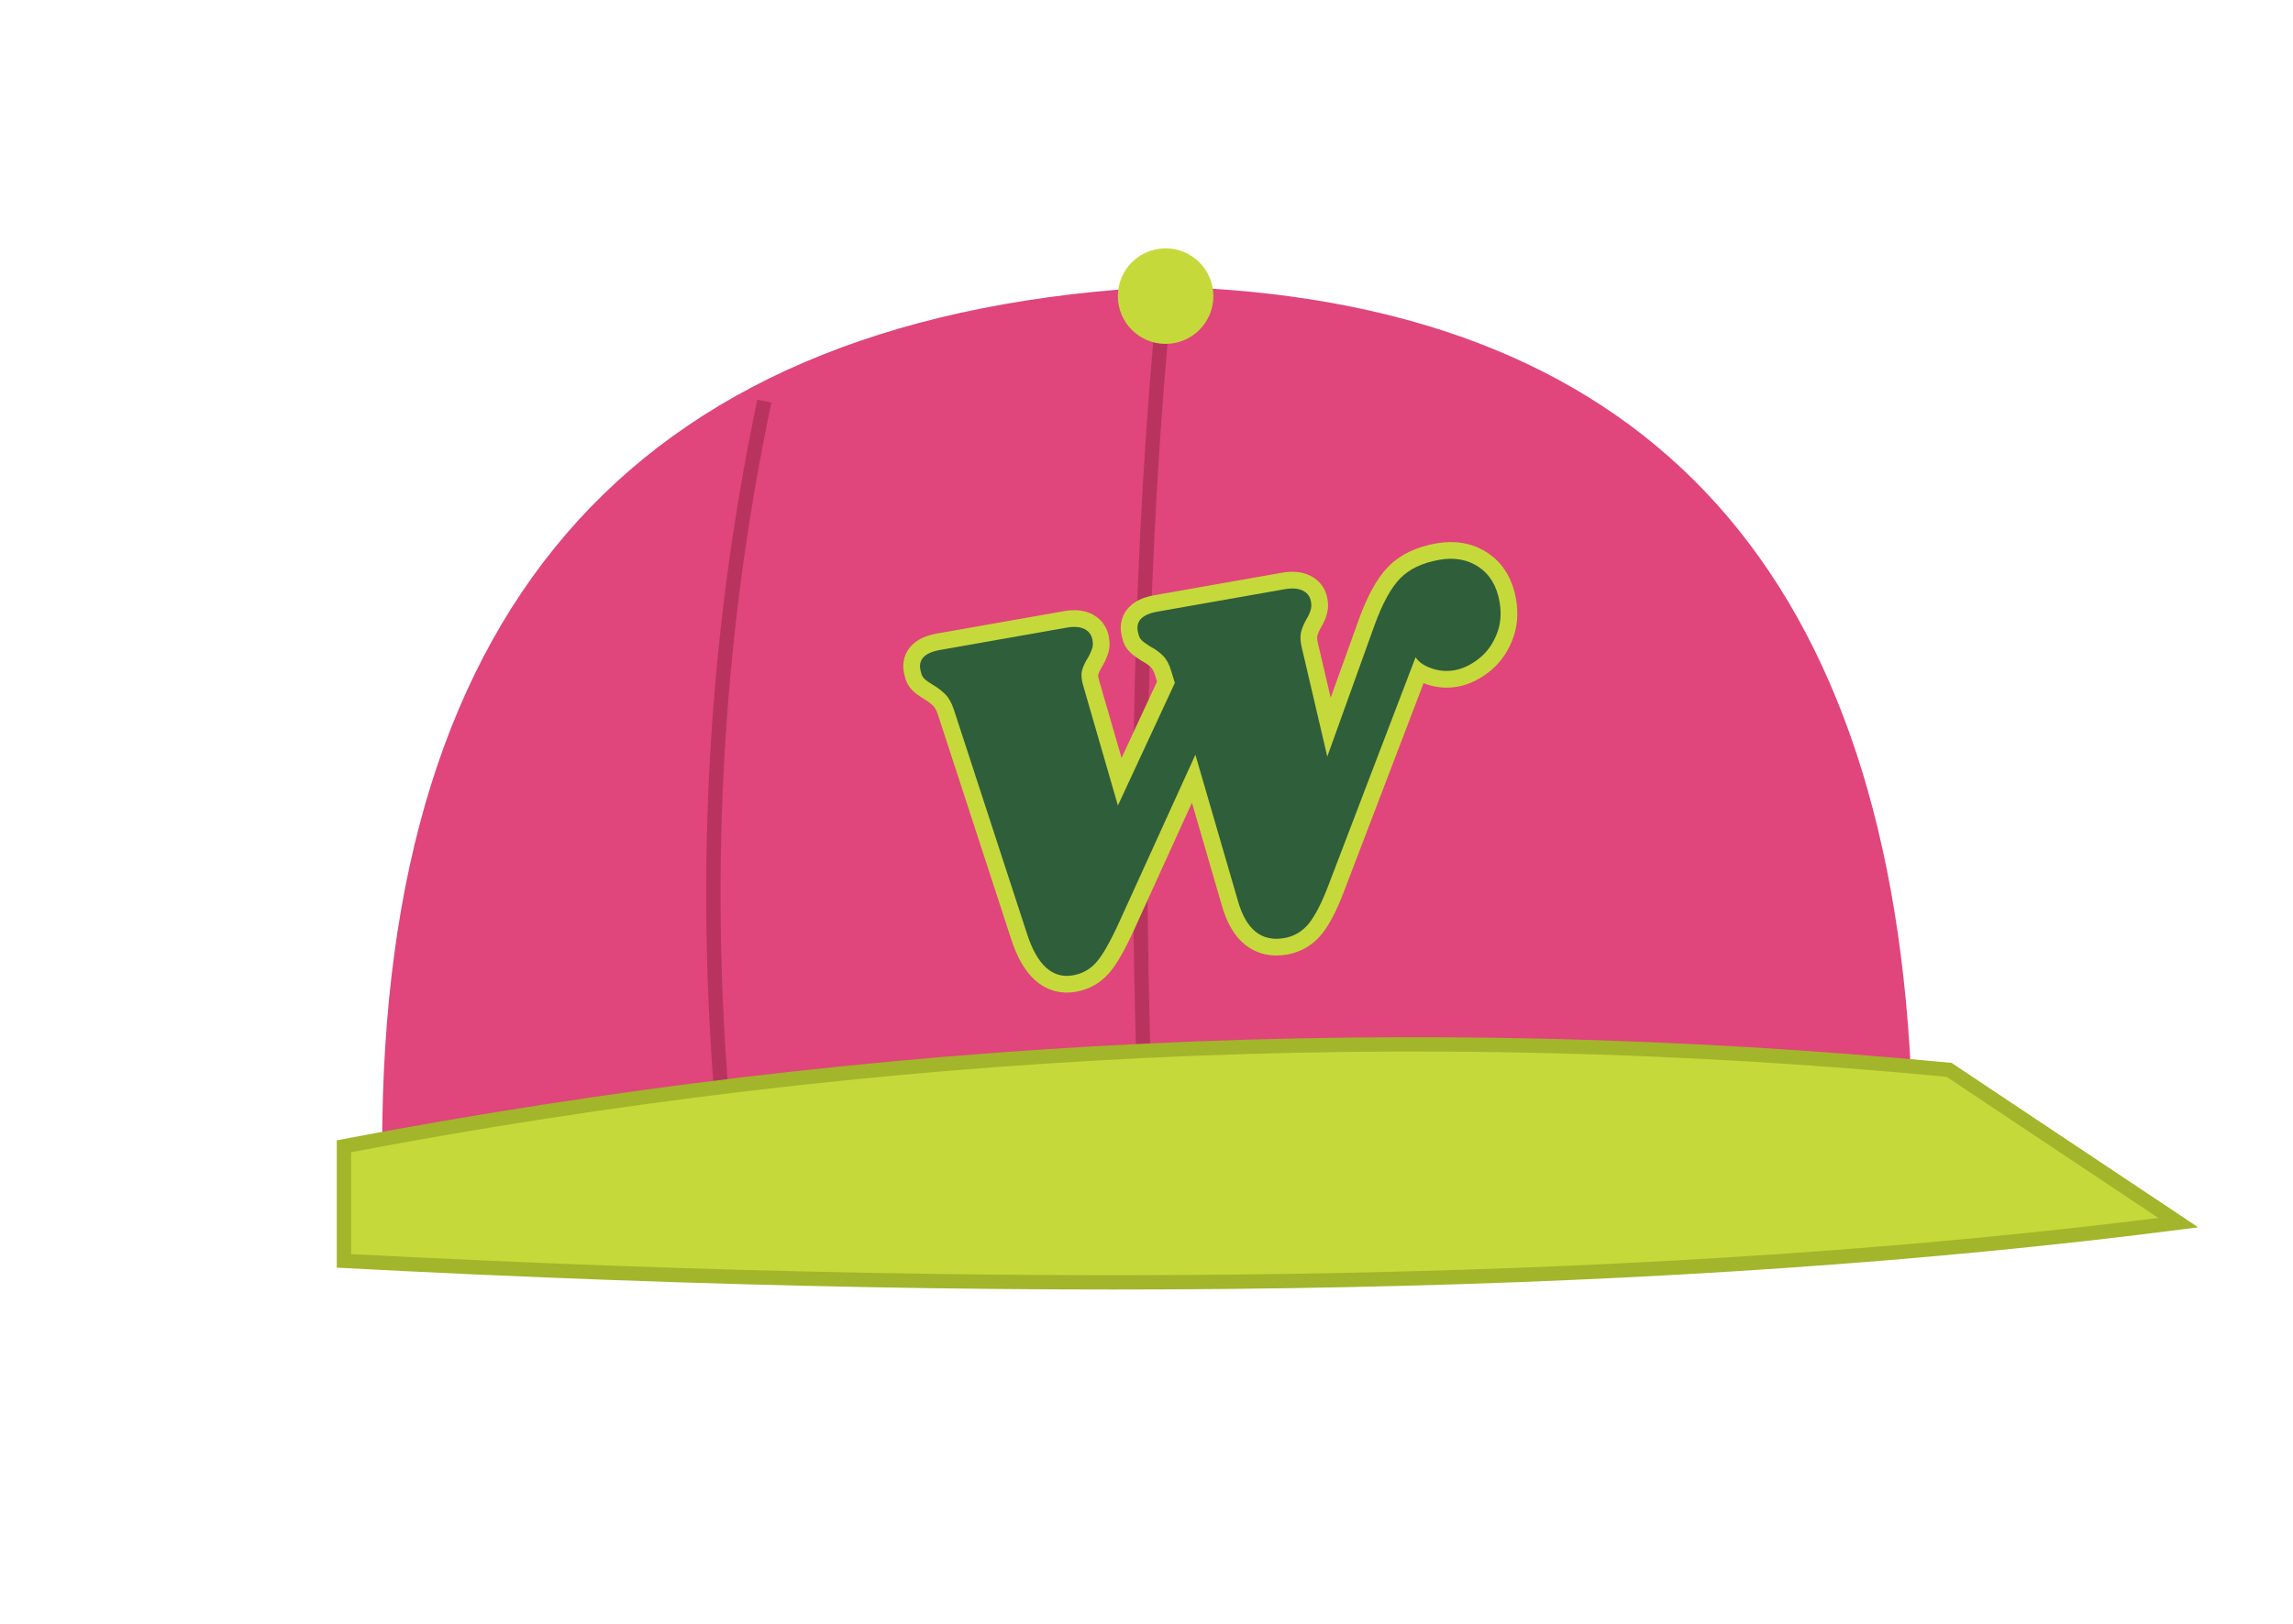
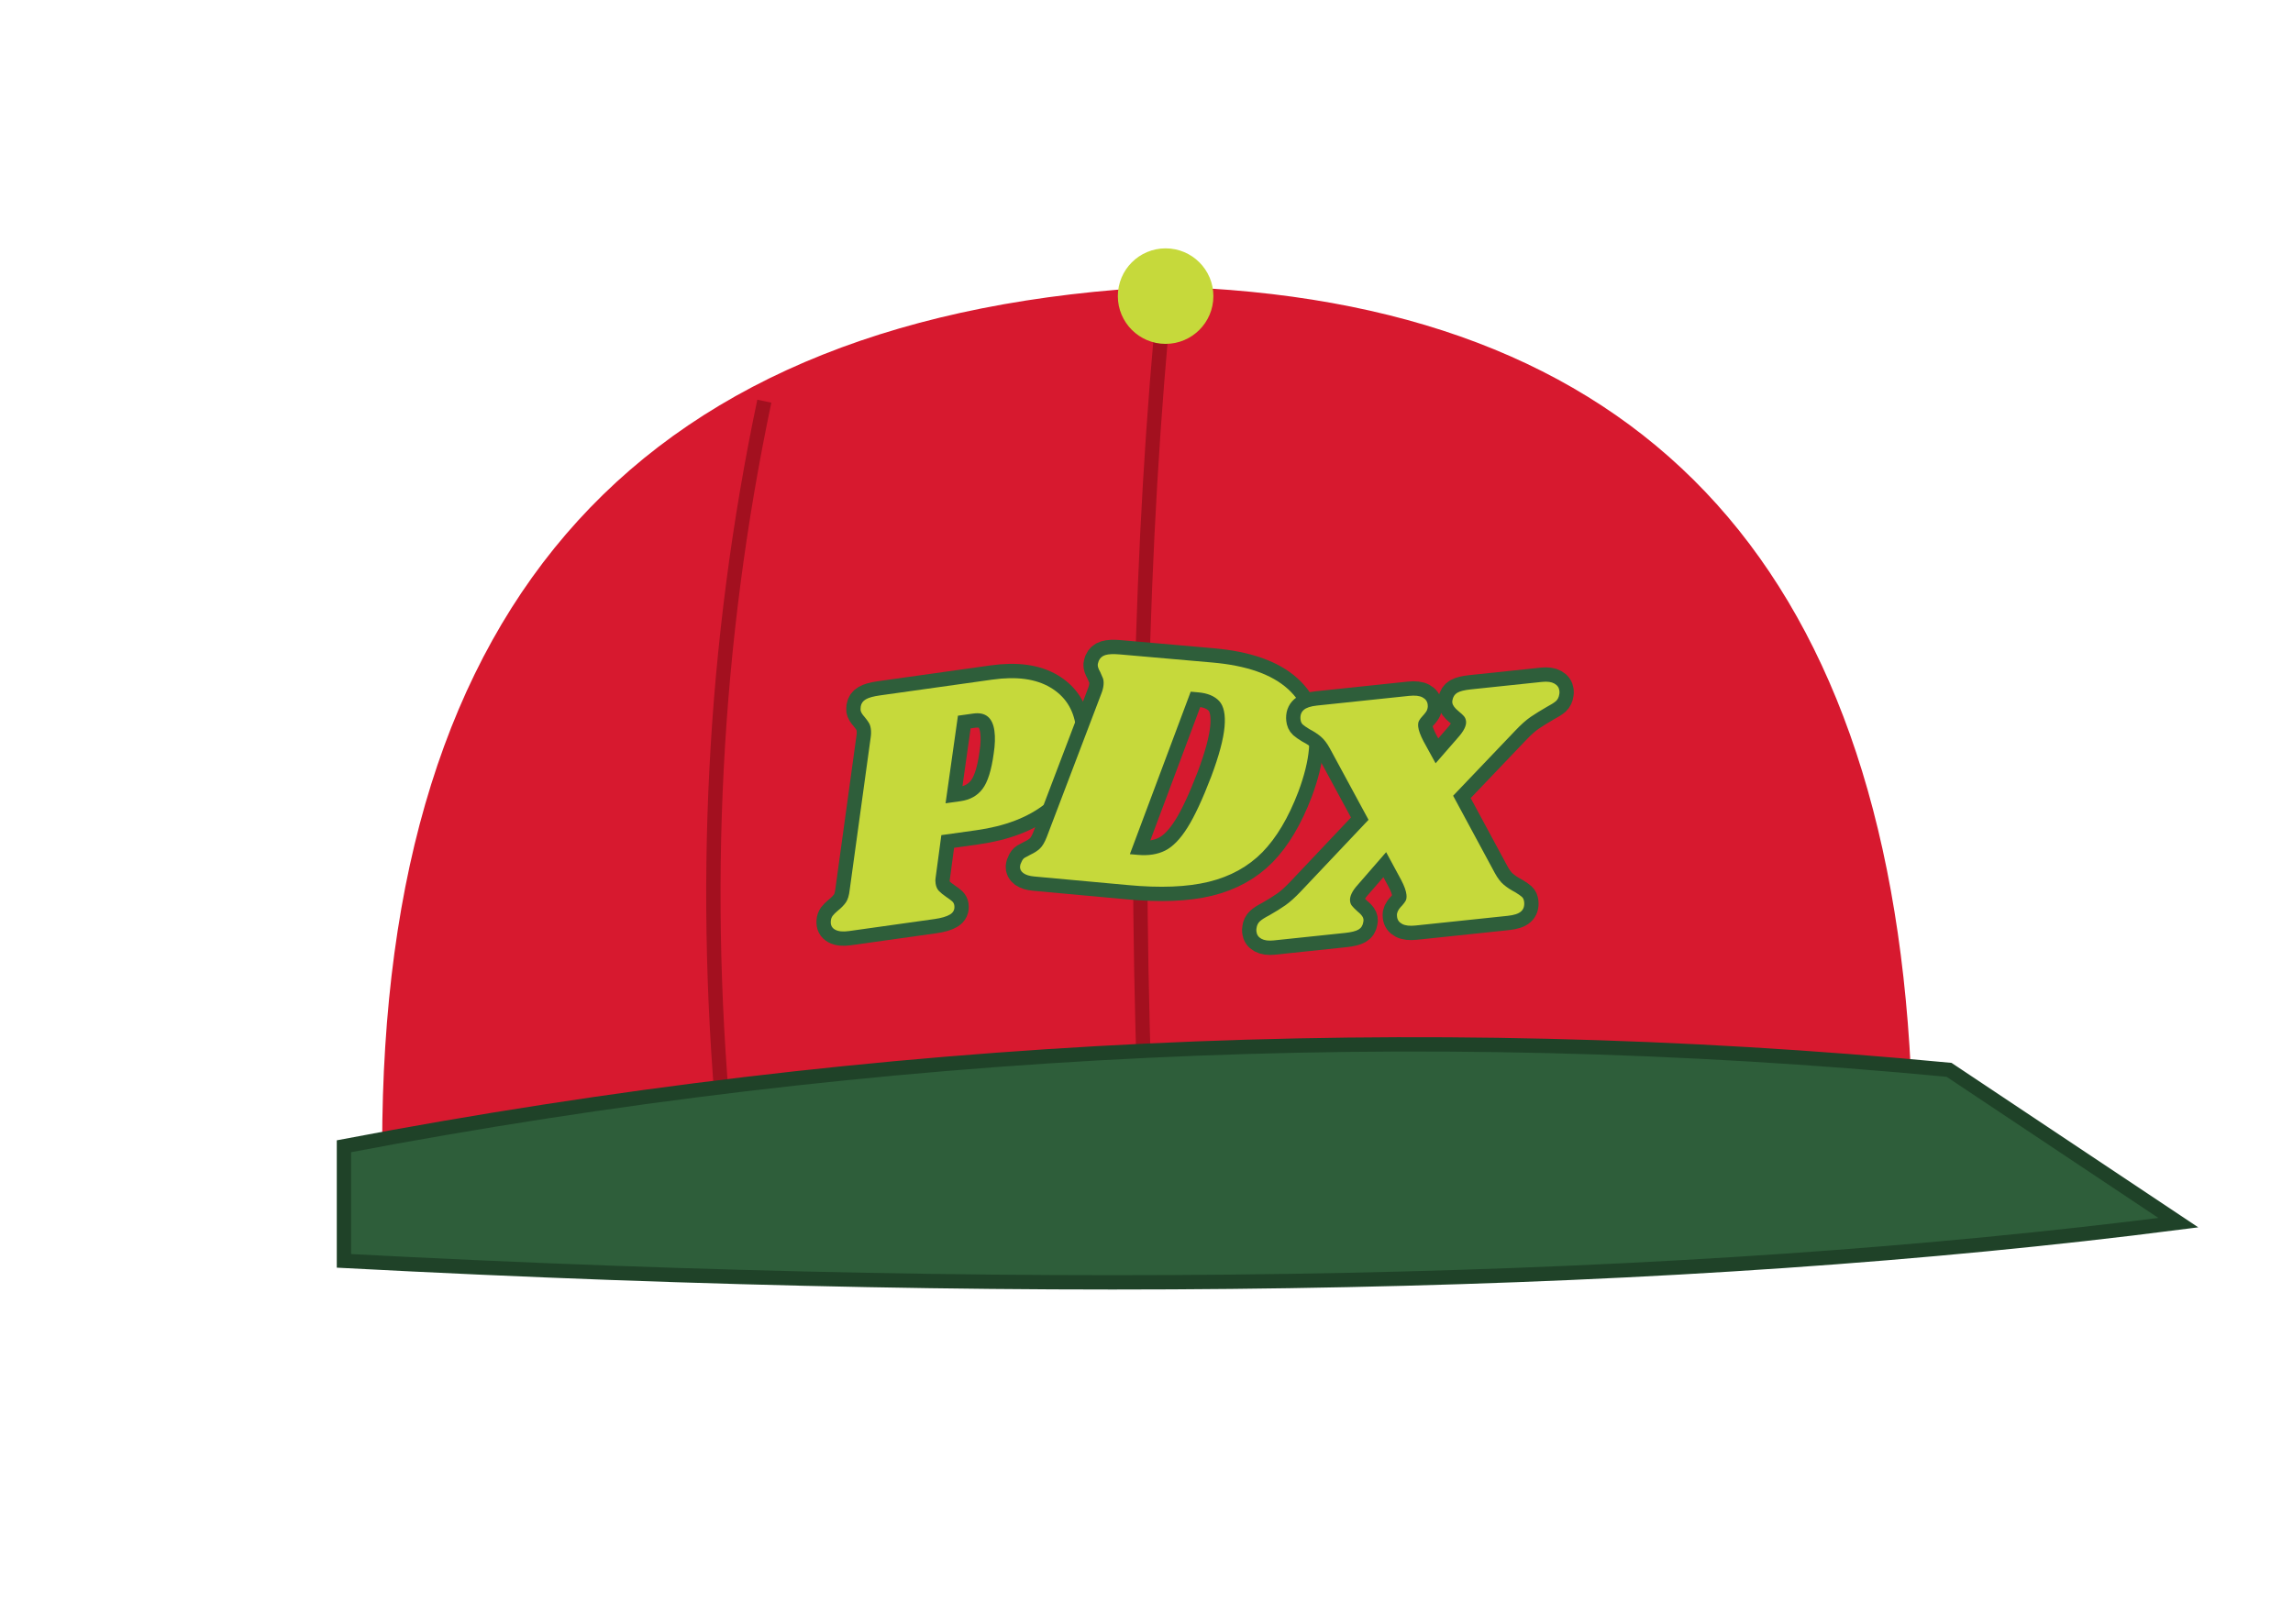
<svg xmlns="http://www.w3.org/2000/svg" viewBox="0 0 240 170" width="240" height="170" role="img" aria-label="Portland cap alternate">
-   <path d="M40 120 Q40 34 122 30 Q196 32 200 112 Z" fill="#E0457B" />
-   <path d="M122 30 Q118 70 120 120" fill="none" stroke="#B8345F" stroke-width="1.5" />
-   <path d="M80 42 Q72 80 76 120" fill="none" stroke="#B8345F" stroke-width="1.5" />
+   <path d="M40 120 Q40 34 122 30 Q196 32 200 112 Z" fill="#D7192F" />
+   <path d="M122 30 Q118 70 120 120" fill="none" stroke="#A3101F" stroke-width="1.5" />
+   <path d="M80 42 Q72 80 76 120" fill="none" stroke="#A3101F" stroke-width="1.5" />
  <circle cx="122" cy="31" r="5" fill="#C6D93B" />
-   <path d="M36 120 Q120 104 204 112 L228 128 Q150 138 36 132 Z" fill="#C6D93B" stroke="#A3B52A" stroke-width="1.5" />
-   <path d="M153.5 75.48Q152.25 75.48 151.15 74.86Q150.04 74.24 149.72 73.43L136.59 95.36Q135.08 97.89 133.87 98.95Q132.65 100 131.09 100Q127.47 100 126.98 95.36L125.25 79.48L114.35 95.36Q112.46 98.11 111.29 99.06Q110.13 100 108.62 100Q105.33 100 104.63 94.82L101.17 70.41Q101.01 69.33 100.55 68.68Q100.09 68.03 99.39 67.44Q98.9 67.01 98.69 66.71Q98.47 66.41 98.47 66.03Q98.2 64.04 100.85 64.04H114.29Q115.53 64.04 116.16 64.55Q116.78 65.06 116.72 65.93Q116.72 66.36 116.48 66.76Q116.24 67.17 115.97 67.49Q115.37 68.14 115.1 68.73Q114.83 69.33 114.94 70.3L116.34 83.31L124.44 71.7L124.28 70.41Q124.17 69.38 123.74 68.73Q123.31 68.09 122.55 67.49Q122.01 67.01 121.8 66.71Q121.58 66.41 121.58 66.03Q121.31 64.04 123.96 64.04H137.46Q138.7 64.04 139.35 64.55Q140 65.06 139.94 65.93Q139.94 66.63 139.19 67.49Q138.65 68.14 138.38 68.73Q138.11 69.33 138.16 70.3L138.81 82.07L146.1 69.33Q147.88 66.25 149.55 65.03Q151.23 63.82 153.93 63.82Q156.36 63.82 157.87 65.28Q159.38 66.74 159.38 69.22Q159.38 71.16 158.46 72.59Q157.55 74.03 156.17 74.75Q154.79 75.48 153.5 75.48Z" fill="#2E5E3A" stroke="#C6D93B" stroke-width="3.5" stroke-linejoin="round" paint-order="stroke" transform="rotate(-10 122.5 80)" />
+   <path d="M36 120 Q120 104 204 112 L228 128 Q150 138 36 132 Z" fill="#2E5E3A" stroke="#1F4228" stroke-width="1.5" />
+   <path d="M113.57 78.07Q113.57 79.15 113.24 80.34Q112.23 83.94 109.26 85.67Q106.29 87.4 101.76 87.4H98.05L96.83 91.75Q96.75 91.97 96.75 92.33Q96.75 92.83 96.99 93.16Q97.22 93.48 97.69 93.91Q98.09 94.27 98.23 94.45Q98.37 94.63 98.37 94.88Q98.37 95.5 97.8 95.75Q97.22 96 96.11 96H87.07Q86.13 96 85.67 95.66Q85.2 95.32 85.34 94.7Q85.41 94.38 85.61 94.18Q85.81 93.98 86.21 93.73Q86.82 93.37 87.18 92.98Q87.54 92.58 87.75 91.75L92.15 76.24Q92.29 75.77 92.29 75.34Q92.29 74.94 92.16 74.67Q92.04 74.4 91.82 74.04Q91.5 73.57 91.5 73.28Q91.5 73.18 91.57 72.89Q91.71 72.42 92.2 72.22Q92.69 72.02 93.69 72.02H105.61Q109.43 72.02 111.5 73.68Q113.57 75.34 113.57 78.07ZM105.07 77.35Q105.07 75.26 103.13 75.26H101.51L98.95 84.16H100.53Q102.05 84.16 103 83.2Q103.95 82.25 104.67 79.69Q105.07 78.36 105.07 77.35Z" fill="#C6D93B" stroke="#2E5E3A" stroke-width="3" stroke-linejoin="round" paint-order="stroke" transform="rotate(-8 98.5 84.0)" />
+   <path d="M136.72 77.16Q136.72 79.14 136 81.73Q134.81 85.91 132.8 88.36Q130.78 90.8 127.49 91.92Q124.19 93.04 119.04 93L109.25 92.96Q108.5 92.96 108.08 92.71Q107.67 92.46 107.67 92.03Q107.67 91.81 107.78 91.56Q107.88 91.24 108.08 91.09Q108.28 90.95 108.68 90.7Q109.25 90.37 109.59 89.98Q109.94 89.58 110.19 88.72L114.58 73.24Q114.72 72.77 114.72 72.34Q114.72 71.94 114.6 71.67Q114.47 71.4 114.26 71.04Q113.93 70.57 113.93 70.28Q113.93 70.18 114 69.89Q114.15 69.42 114.63 69.22Q115.12 69.02 116.13 69.02H125.85Q131.25 69.02 133.98 71.09Q136.72 73.16 136.72 77.16ZM127.72 75.61Q127.72 73.7 126.93 72.98Q126.14 72.26 124.66 72.26H123.87L119.01 89.76H119.87Q121.53 89.76 122.66 89.06Q123.8 88.36 124.77 86.47Q125.74 84.58 126.78 80.94Q127.72 77.56 127.72 75.61Z" fill="#C6D93B" stroke="#2E5E3A" stroke-width="3" stroke-linejoin="round" paint-order="stroke" transform="rotate(5 122.5 81.0)" />
+   <path d="M164.45 74.14Q164.45 74.36 164.41 74.46Q164.3 74.93 163.98 75.17Q163.65 75.4 162.93 75.69Q161.96 76.12 161.19 76.53Q160.41 76.95 159.41 77.81L152.24 83.9L155.73 92.39Q156.09 93.26 156.54 93.72Q156.99 94.19 157.64 94.62Q158.11 94.98 158.29 95.18Q158.47 95.38 158.47 95.74Q158.47 96.39 158.04 96.69Q157.61 97 156.6 97H146.91Q145.98 97 145.53 96.69Q145.08 96.39 145.08 95.88Q145.08 95.67 145.11 95.56Q145.19 95.31 145.37 95.11Q145.55 94.91 145.73 94.77Q146.01 94.52 146.16 94.3Q146.3 94.08 146.3 93.69Q146.3 93.08 145.91 92.1L144.65 89.04L141.37 92.1Q140.36 93 140.36 93.72Q140.36 94.05 140.51 94.26Q140.65 94.48 140.97 94.84Q141.3 95.16 141.46 95.45Q141.62 95.74 141.51 96.06Q141.37 96.6 140.92 96.8Q140.47 97 139.5 97H131.97Q131.15 97 130.71 96.69Q130.28 96.39 130.28 95.88Q130.28 95.67 130.32 95.56Q130.43 95.09 130.75 94.86Q131.07 94.62 131.79 94.34Q132.8 93.9 133.58 93.47Q134.35 93.04 135.32 92.21L143.17 85.48L139.93 77.63Q139.57 76.77 139.12 76.3Q138.67 75.83 138.02 75.4Q137.55 75.04 137.37 74.84Q137.19 74.64 137.19 74.28Q137.19 73.64 137.63 73.33Q138.06 73.02 139.07 73.02H148.75Q149.69 73.02 150.14 73.33Q150.59 73.64 150.59 74.14Q150.59 74.36 150.55 74.46Q150.48 74.72 150.3 74.91Q150.12 75.11 149.94 75.26Q149.65 75.51 149.51 75.72Q149.36 75.94 149.36 76.34Q149.36 76.91 149.76 77.92L150.77 80.33L153.36 77.92Q154.4 76.98 154.4 76.3Q154.4 75.98 154.24 75.74Q154.08 75.51 153.75 75.18Q153.68 75.11 153.48 74.88Q153.29 74.64 153.21 74.41Q153.14 74.18 153.21 73.96Q153.36 73.42 153.81 73.22Q154.26 73.02 155.23 73.02H162.75Q163.58 73.02 164.01 73.33Q164.45 73.64 164.45 74.14Z" fill="#C6D93B" stroke="#2E5E3A" stroke-width="3" stroke-linejoin="round" paint-order="stroke" transform="rotate(-6 146.5 85.0)" />
</svg>
